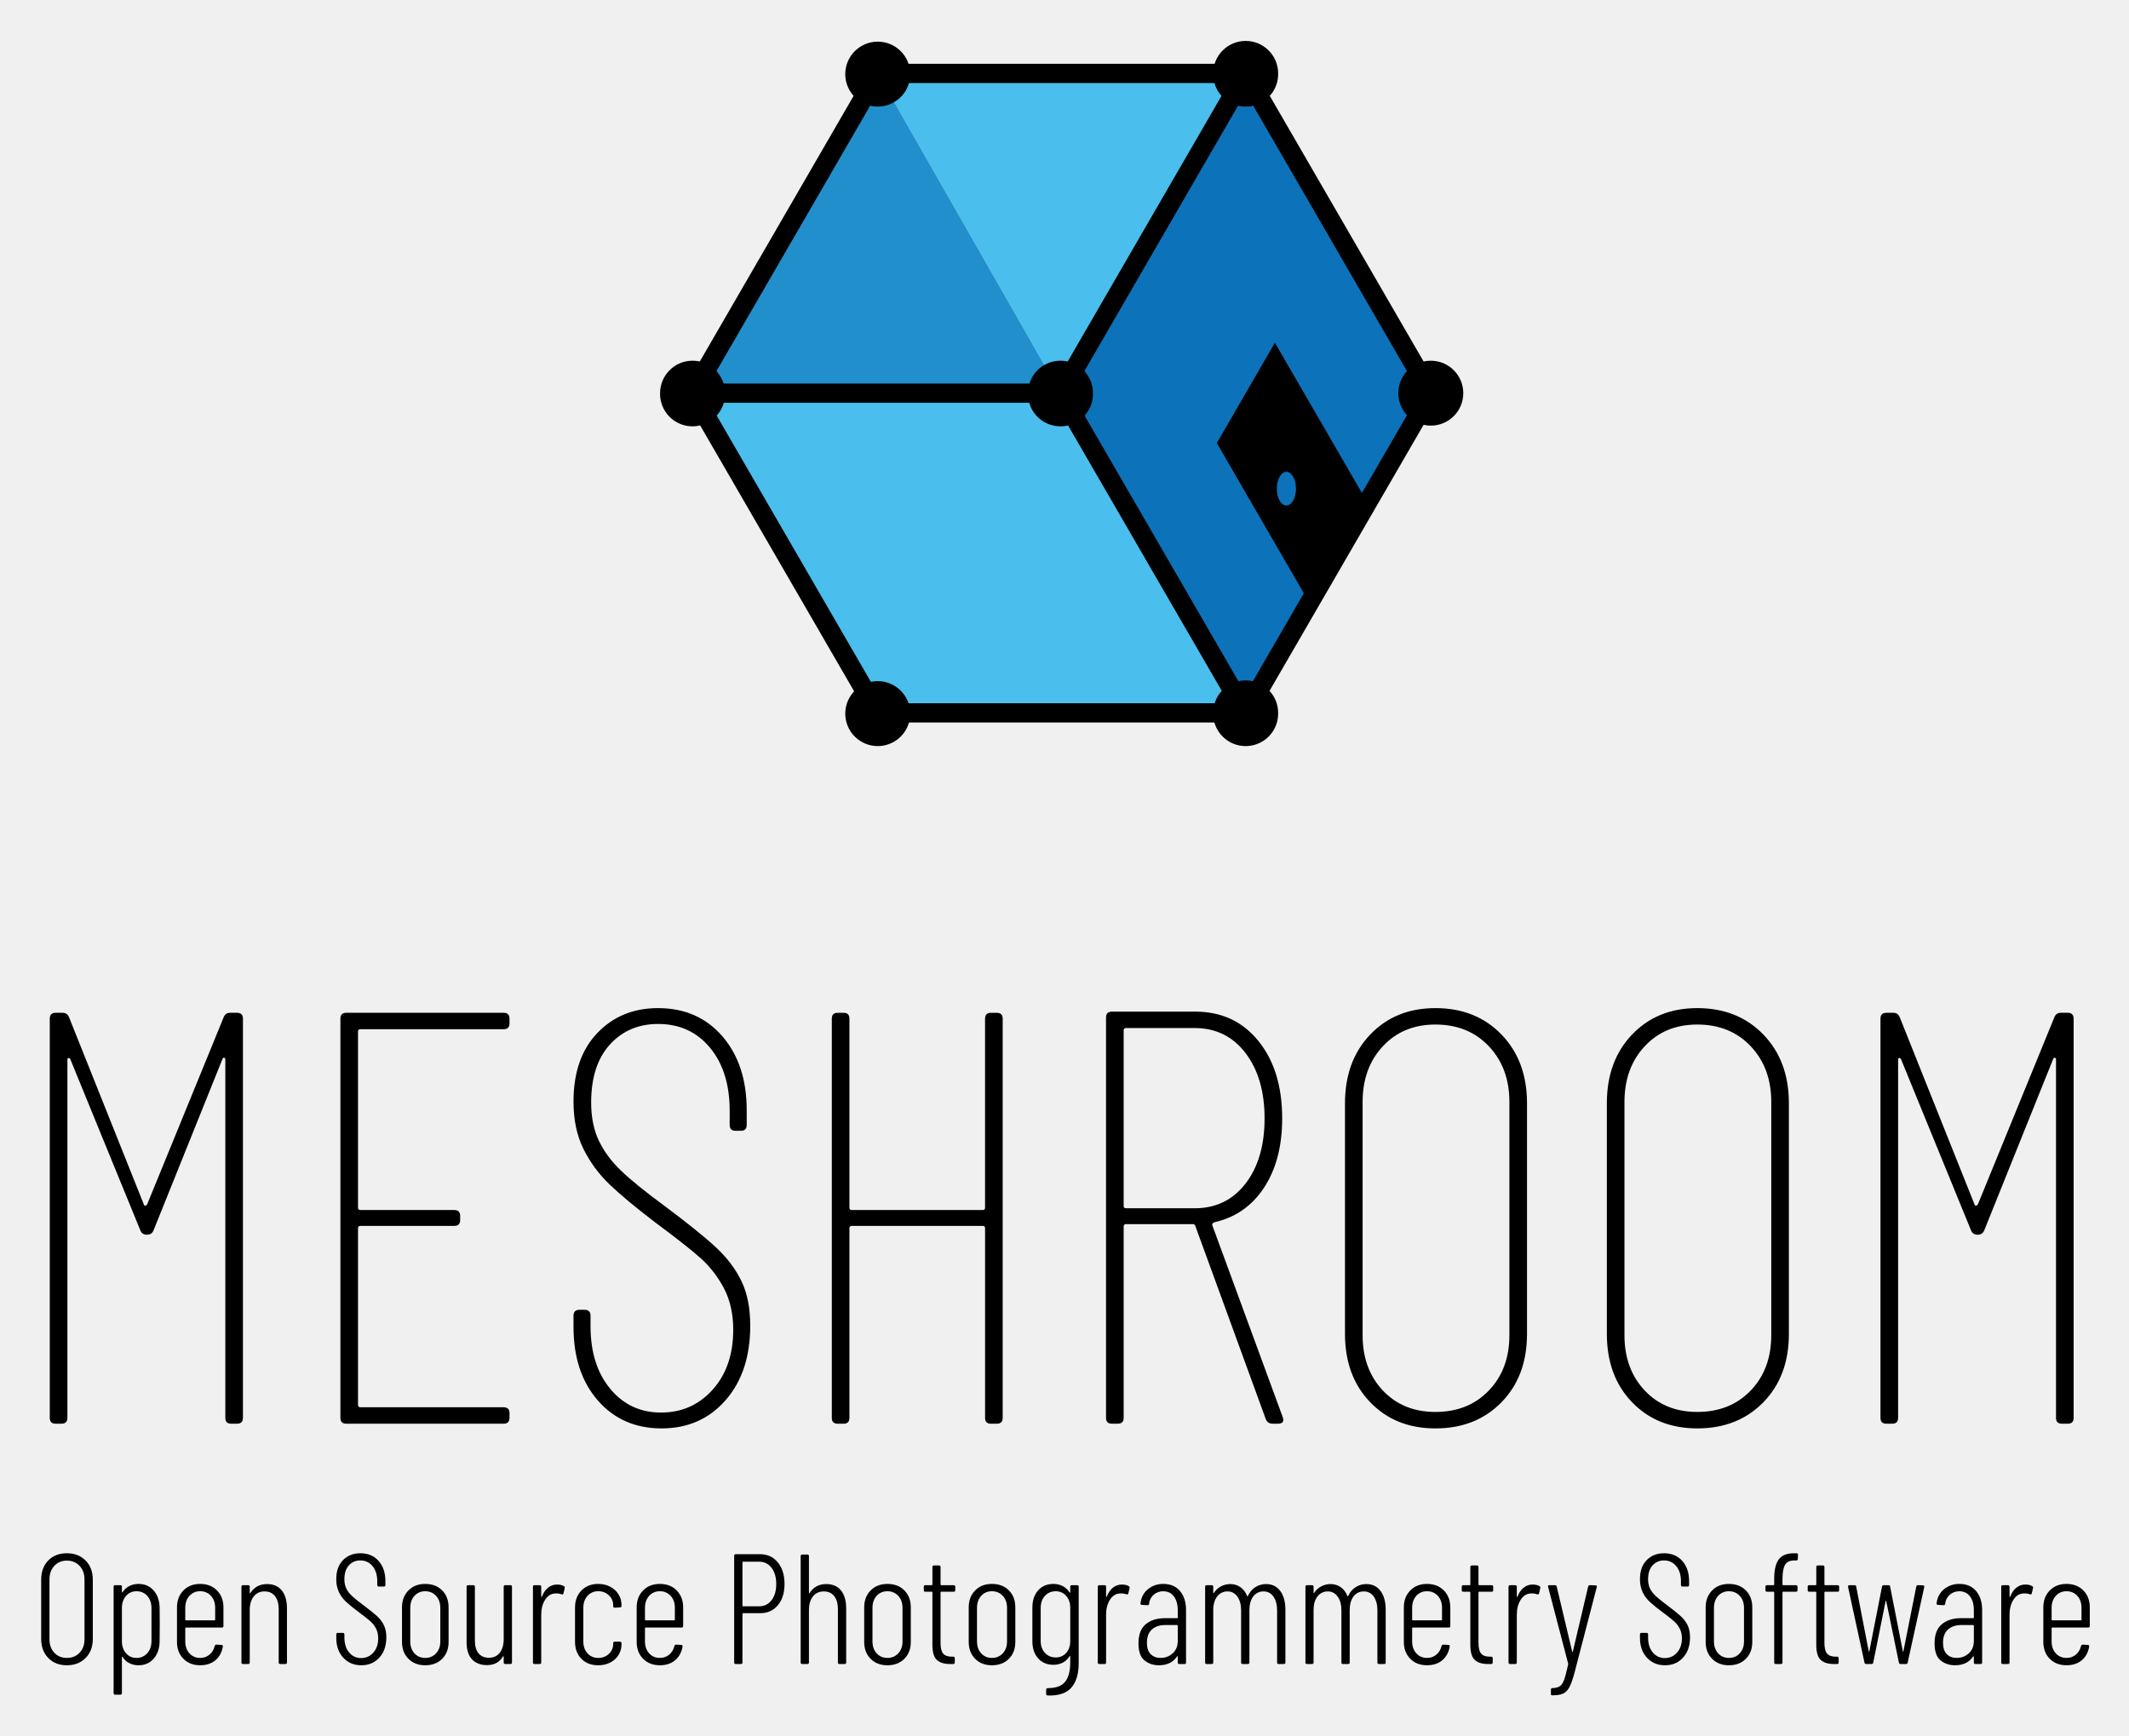
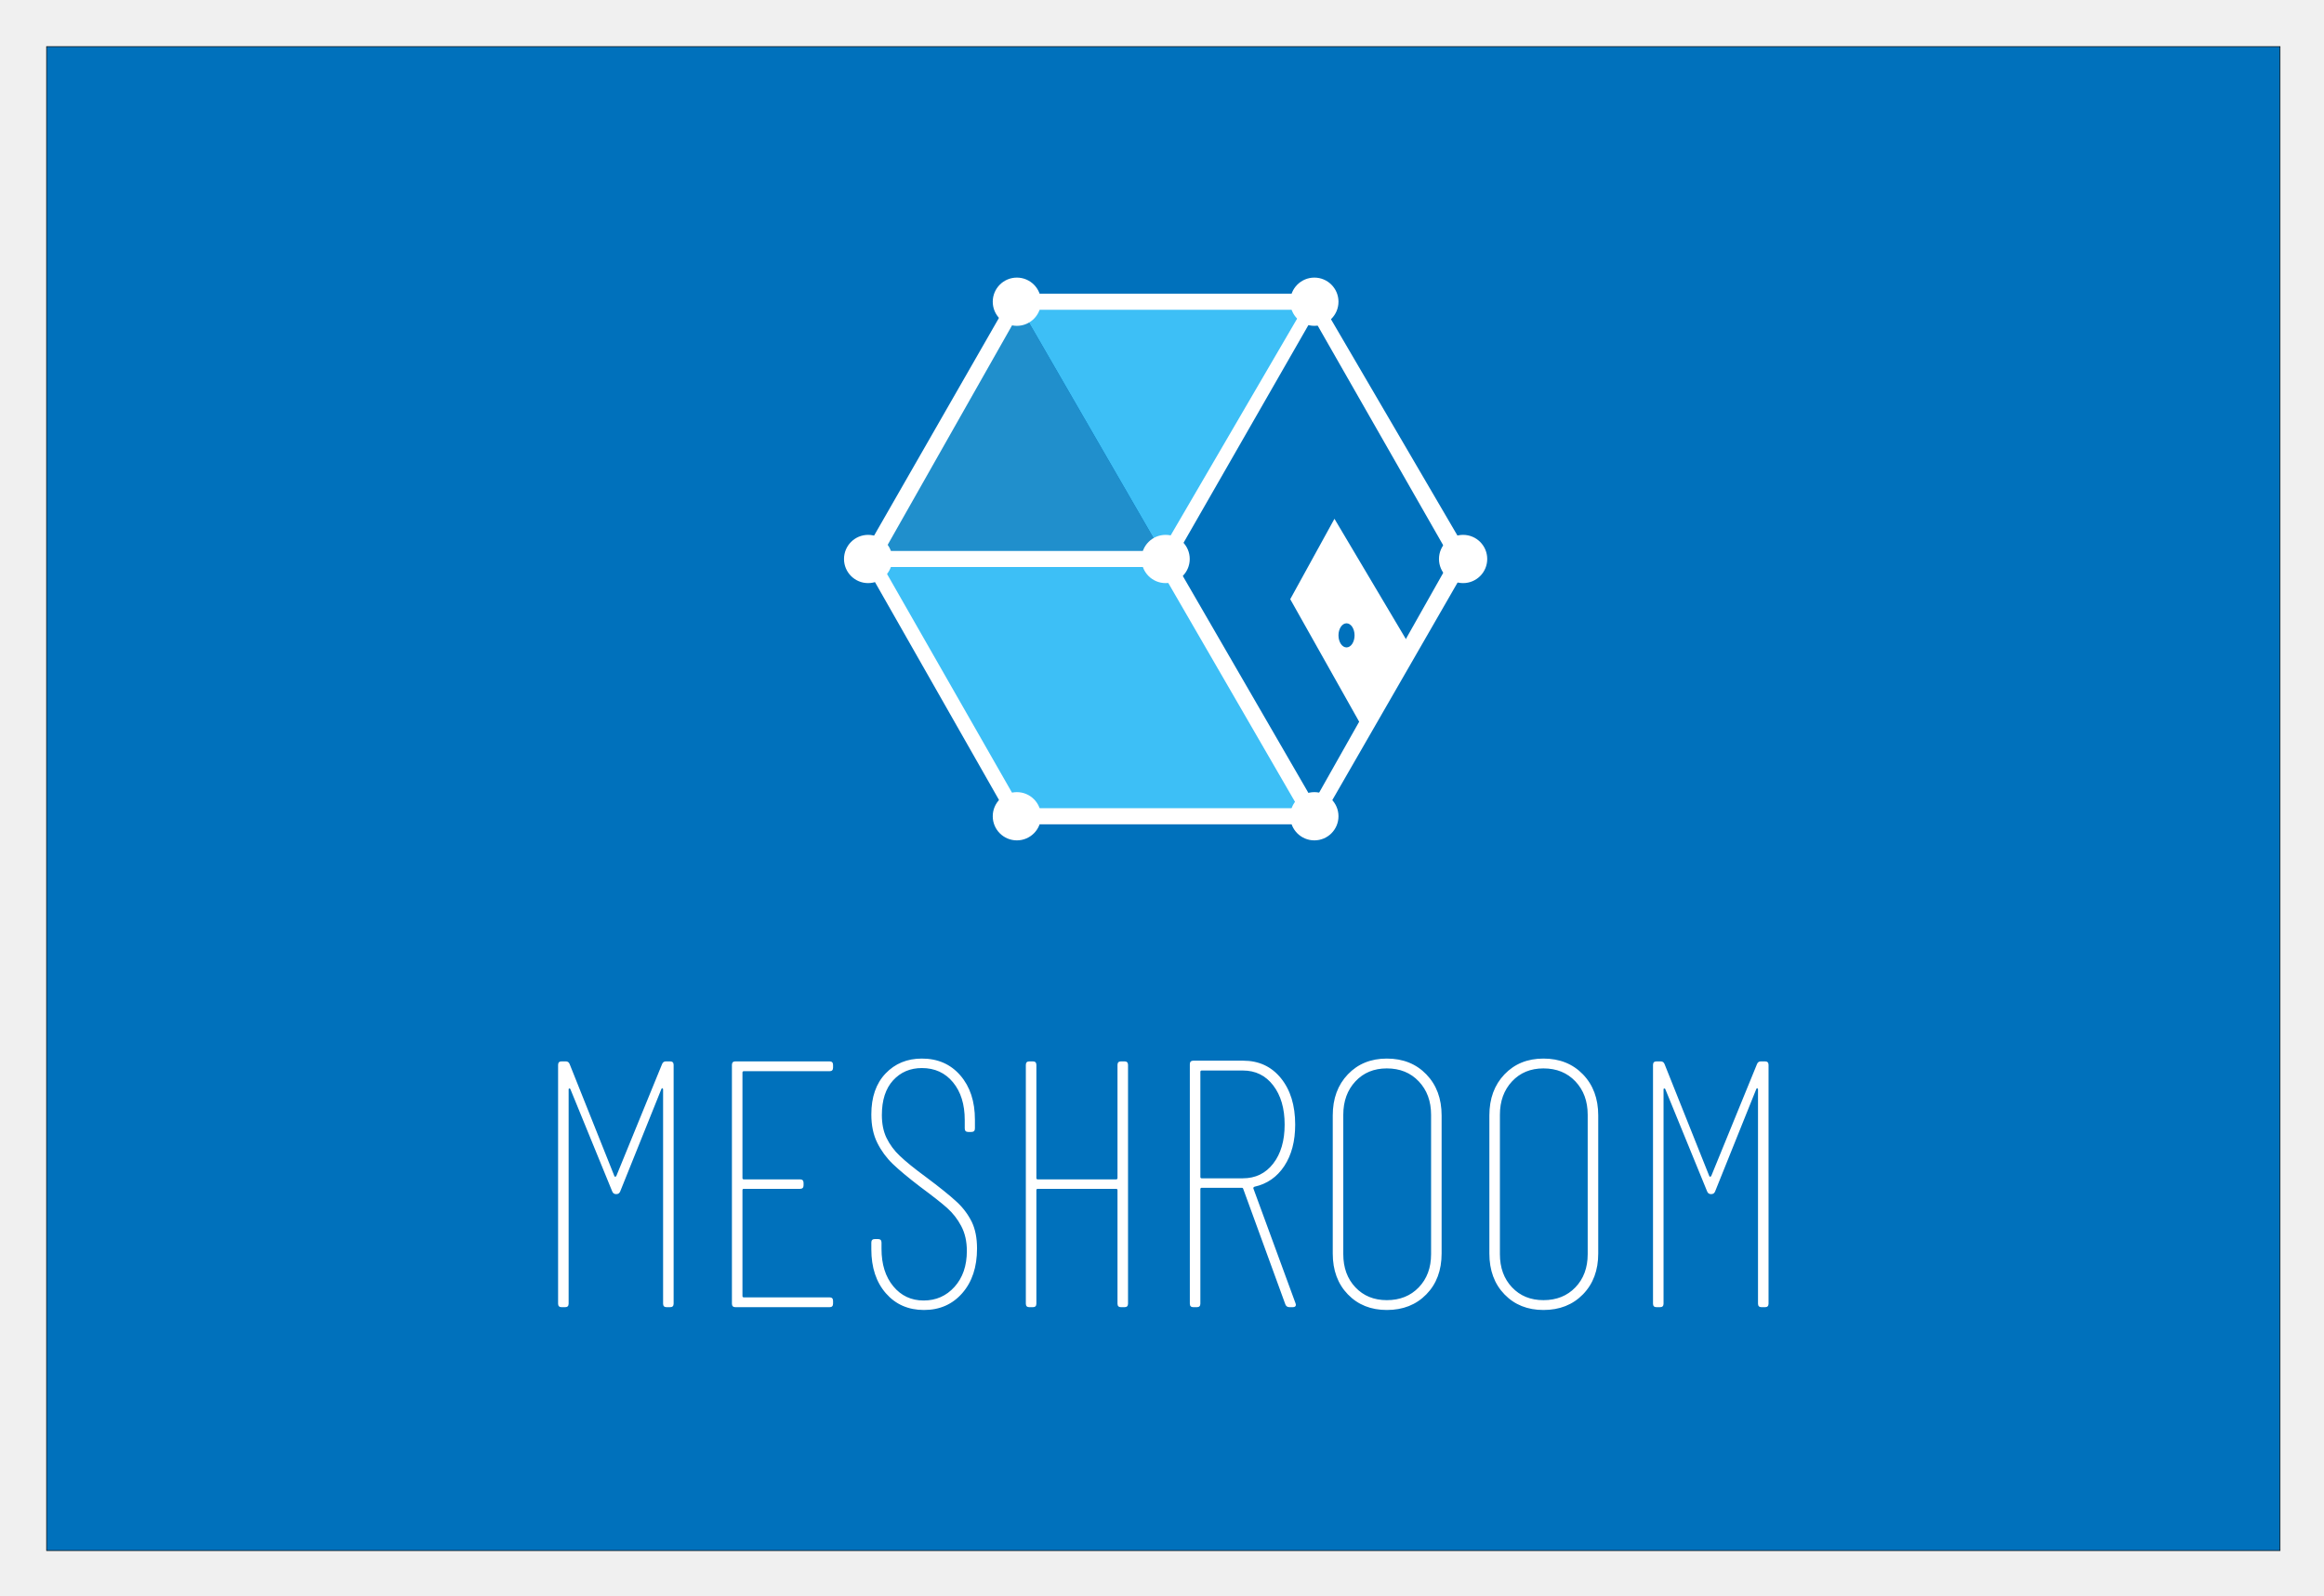
- <svg xmlns="http://www.w3.org/2000/svg" role="img" viewBox="-2.50 -2.75 142.87 116.50">
-   <style>svg {fill-rule:evenodd;clip-rule:evenodd;stroke-linejoin:round;stroke-miterlimit:1.414}</style>
-   <path fill-rule="nonzero" d="M1.985 109.027c-.511 0-.926-.163-1.245-.488-.318-.326-.477-.751-.477-1.276v-3.98c0-.532.157-.96.472-1.286.315-.325.732-.488 1.25-.488s.938.163 1.259.488c.323.326.484.754.484 1.286v3.98c0 .525-.161.95-.484 1.276-.321.325-.741.488-1.26.488zm0-.493c.35 0 .635-.116.855-.347.22-.231.33-.532.33-.903v-4.022c0-.371-.11-.673-.33-.908-.22-.234-.505-.352-.855-.352-.343 0-.623.118-.84.352-.217.235-.326.537-.326.908v4.022c0 .37.109.672.326.903.217.23.497.347.84.347zm6.235-2.216l-.01 1.155c-.013.455-.148.828-.403 1.118-.256.29-.593.436-1.013.436-.224 0-.43-.047-.615-.142a1.127 1.127 0 0 1-.446-.404c-.007-.021-.017-.03-.031-.026-.014.003-.021.016-.021.037v2.404c0 .07-.035.105-.105.105h-.347c-.07 0-.105-.035-.105-.105v-7.14c0-.07.035-.105.105-.105h.347c.07 0 .105.035.105.105v.346c0 .02.007.034.02.037.015.004.025-.005.032-.026.112-.175.26-.31.446-.404.186-.095.39-.142.615-.142.42 0 .757.145 1.013.436.255.29.39.667.404 1.129l.01 1.186zm-.555-1.124c0-.336-.093-.61-.278-.82a.928.928 0 0 0-.73-.314.887.887 0 0 0-.703.315c-.182.21-.273.483-.273.819v2.206c0 .335.09.608.273.818.182.21.416.316.703.316a.93.93 0 0 0 .724-.316c.19-.21.284-.483.284-.818v-2.206zm4.83 1.196c0 .07-.035.106-.105.106H9.975c-.028 0-.042.014-.042.042v.893c0 .322.093.586.278.793.186.206.426.31.719.31a.949.949 0 0 0 .63-.221c.176-.147.29-.34.347-.578.02-.063.06-.094.115-.094l.337.02c.028 0 .052.008.073.022.02.014.028.035.02.063v.042c-.07.385-.237.688-.503.908-.266.22-.605.33-1.02.33-.461 0-.835-.144-1.122-.435-.287-.29-.43-.666-.43-1.13v-2.32c0-.461.143-.84.43-1.133.287-.294.66-.441 1.123-.441.47 0 .848.147 1.134.44.288.295.43.673.43 1.135v1.249zm-1.565-2.33a.926.926 0 0 0-.72.31c-.184.207-.277.474-.277.804v.798c0 .027.014.04.042.04h1.922c.028 0 .042-.013.042-.04v-.798c0-.33-.093-.597-.28-.804a.934.934 0 0 0-.73-.31zm4.494-.483c.428 0 .757.144.988.43.23.288.346.69.346 1.208v3.623c0 .07-.035.105-.105.105h-.346c-.07 0-.105-.035-.105-.105v-3.57c0-.378-.083-.672-.247-.882-.165-.21-.397-.315-.7-.315a.882.882 0 0 0-.728.336c-.18.224-.268.532-.268.924v3.507c0 .07-.035.105-.105.105h-.347c-.07 0-.105-.035-.105-.105v-5.082c0-.07.036-.105.105-.105h.347c.07 0 .105.035.105.105v.409c0 .02.007.032.02.032.015 0 .026-.011.032-.032.253-.392.624-.588 1.113-.588zm6.322 5.45c-.497 0-.902-.17-1.213-.51-.312-.34-.467-.782-.467-1.328v-.231c0-.07.035-.105.105-.105h.336c.07 0 .105.035.105.105v.21c0 .413.105.746.315.998.209.252.479.378.808.378.329 0 .602-.123.819-.368.217-.245.326-.563.326-.955 0-.26-.051-.483-.153-.672a1.73 1.73 0 0 0-.393-.494c-.161-.14-.42-.343-.777-.61a10.42 10.42 0 0 1-.83-.671 2.212 2.212 0 0 1-.478-.645 1.999 1.999 0 0 1-.183-.888c0-.54.15-.962.45-1.27.302-.308.69-.462 1.167-.462.51 0 .918.17 1.223.514.304.343.457.795.457 1.355v.262c0 .07-.035.105-.105.105h-.337c-.07 0-.105-.035-.105-.105v-.262c0-.413-.104-.747-.314-1.003a1.012 1.012 0 0 0-.82-.383.992.992 0 0 0-.771.33c-.2.22-.3.53-.3.93 0 .238.043.444.127.62.084.174.209.34.378.498.168.158.416.359.745.604.413.308.723.556.929.745.207.189.364.396.473.62.108.224.163.493.163.808 0 .567-.156 1.022-.468 1.365-.311.343-.715.515-1.212.515zm4.284 0c-.462 0-.837-.145-1.124-.436-.287-.29-.43-.666-.43-1.13v-2.32c0-.461.143-.84.43-1.133.287-.294.662-.441 1.124-.441.476 0 .857.145 1.144.436.287.29.43.67.43 1.139v2.32c0 .463-.143.839-.43 1.129-.287.29-.668.436-1.144.436zm0-.493a.95.95 0 0 0 .734-.31c.189-.207.284-.471.284-.793v-2.257c0-.33-.095-.597-.284-.804a.95.95 0 0 0-.734-.31.925.925 0 0 0-.72.31c-.185.207-.278.474-.278.804v2.257c0 .322.093.586.278.793.186.206.425.31.72.31zm5.27-4.778c0-.07.036-.105.105-.105h.347c.07 0 .105.035.105.105v5.082c0 .07-.035.105-.105.105h-.347c-.07 0-.104-.035-.104-.105v-.378c0-.021-.006-.033-.016-.037-.011-.003-.023.002-.037.016-.224.385-.581.577-1.071.578-.42-.001-.752-.128-.998-.384-.244-.255-.367-.64-.367-1.15v-3.727c0-.07.035-.105.105-.105h.346c.07 0 .105.035.105.105v3.602c0 .384.083.675.247.87.165.197.398.295.698.295.309 0 .55-.112.725-.336.175-.224.263-.532.263-.924v-3.507zm3.592-.147c.175 0 .325.035.45.105.05.028.068.073.054.136l-.085.357c-.021.063-.066.08-.136.053a1.04 1.04 0 0 0-.41-.053c-.28.007-.507.147-.682.42-.175.273-.263.61-.263 1.008v3.203c0 .07-.034.105-.104.105h-.347c-.07 0-.105-.035-.105-.105v-5.082c0-.07.035-.105.105-.105h.347c.07 0 .104.035.104.105v.65c0 .022.008.032.02.032.016 0 .026-.01.033-.031.098-.252.233-.448.404-.588a.944.944 0 0 1 .615-.21zm2.751 5.418c-.47 0-.846-.145-1.13-.436-.283-.29-.425-.67-.425-1.14v-2.31c0-.461.144-.84.43-1.133.288-.294.662-.441 1.125-.441.308 0 .58.065.818.194.239.13.422.3.552.515.129.213.194.446.194.698v.063c0 .07-.035.105-.105.105l-.346.02c-.07 0-.106-.027-.106-.083v-.084a.888.888 0 0 0-.283-.656.99.99 0 0 0-.724-.28.925.925 0 0 0-.72.31c-.185.208-.278.475-.278.805v2.257c0 .322.093.586.278.793.186.206.425.31.72.31a.99.99 0 0 0 .724-.28.888.888 0 0 0 .283-.655v-.053c0-.07.036-.104.106-.104h.346c.028 0 .053.008.073.026.02.017.032.04.032.068v.094c0 .252-.065.485-.194.699-.13.213-.313.383-.552.509-.237.126-.51.189-.818.189zm5.701-2.637c0 .07-.035.106-.105.106h-2.415c-.028 0-.042.014-.042.042v.893c0 .322.093.586.278.793.186.206.425.31.72.31a.943.943 0 0 0 .629-.221 1.04 1.04 0 0 0 .347-.578c.02-.063.06-.094.116-.094l.335.02a.13.13 0 0 1 .074.022c.02.014.028.035.02.063v.042c-.07.385-.237.688-.503.908-.266.22-.605.33-1.018.33-.463 0-.837-.144-1.124-.435-.287-.29-.431-.666-.431-1.13v-2.32c0-.461.144-.84.43-1.133.288-.294.662-.441 1.125-.441.469 0 .847.147 1.134.44.287.295.43.673.43 1.135v1.249zm-1.564-2.33a.925.925 0 0 0-.72.31c-.185.207-.278.474-.278.804v.798c0 .027.014.04.042.04h1.92c.03 0 .043-.013.043-.04v-.798c0-.33-.092-.597-.278-.804a.934.934 0 0 0-.73-.31zm6.73-2.488c.49 0 .886.184 1.187.55.3.369.45.85.45 1.445 0 .595-.148 1.07-.445 1.428-.298.357-.688.535-1.171.535h-1.165c-.028 0-.042.014-.042.042v3.266c0 .07-.035.105-.105.105h-.347c-.07 0-.105-.035-.105-.105v-7.161c0-.07.035-.105.105-.105h1.638zm-.063 3.497c.343 0 .62-.137.83-.41.21-.273.314-.634.314-1.082 0-.455-.104-.82-.314-1.091a.995.995 0 0 0-.83-.41h-1.081c-.028 0-.042.014-.042.042v2.908c0 .028.014.043.042.043h1.08zm4.505-1.492c.427 0 .756.144.987.43.23.288.346.69.346 1.208v3.623c0 .07-.035.105-.105.105h-.346c-.07 0-.105-.035-.105-.105v-3.57c0-.378-.083-.672-.247-.882-.165-.21-.397-.315-.698-.315-.308 0-.552.112-.73.336-.18.224-.268.532-.268.924v3.507c0 .07-.035.105-.105.105h-.346c-.07 0-.105-.035-.105-.105v-7.14c0-.07.035-.105.105-.105h.346c.07 0 .105.035.105.105v2.467c0 .02.007.032.02.032.015 0 .026-.011.033-.032.252-.392.623-.588 1.113-.588zm4.095 5.45c-.462 0-.837-.145-1.124-.436-.287-.29-.43-.666-.43-1.13v-2.32c0-.461.143-.84.43-1.133.287-.294.662-.441 1.124-.441.476 0 .857.145 1.144.436.287.29.43.67.43 1.139v2.32c0 .463-.143.839-.43 1.129-.287.29-.668.436-1.144.436zm0-.493a.952.952 0 0 0 .735-.31c.189-.207.283-.471.283-.793v-2.257c0-.33-.094-.597-.283-.804a.952.952 0 0 0-.735-.31.926.926 0 0 0-.72.31c-.185.207-.278.474-.278.804v2.257c0 .322.093.586.278.793.186.206.426.31.72.31zm4.557-4.547c0 .07-.035.105-.105.105h-.84c-.028 0-.042.014-.042.042v3.38c0 .35.059.594.178.73.119.137.308.205.567.205h.105c.07 0 .105.035.105.106v.283c0 .07-.035.105-.105.105h-.21c-.392 0-.688-.091-.887-.273-.2-.182-.3-.522-.3-1.02v-3.516c0-.028-.013-.042-.041-.042h-.431c-.07 0-.105-.035-.105-.105v-.231c0-.07.035-.105.105-.105h.43c.029 0 .043-.014.043-.042v-1.176c0-.07.035-.105.105-.105h.336c.07 0 .105.035.105.105v1.176c0 .028.014.042.042.042h.84c.07 0 .105.035.105.105v.23zm2.456 5.04c-.461 0-.836-.145-1.123-.436-.287-.29-.43-.666-.43-1.13v-2.32c0-.461.143-.84.43-1.133.287-.294.662-.441 1.124-.441.476 0 .857.145 1.144.436.287.29.43.67.43 1.139v2.32c0 .463-.143.839-.43 1.129-.287.29-.668.436-1.144.436zm0-.493a.954.954 0 0 0 .736-.31c.188-.207.283-.471.283-.793v-2.257c0-.33-.095-.597-.283-.804a.954.954 0 0 0-.735-.31.926.926 0 0 0-.72.31c-.185.207-.278.474-.278.804v2.257c0 .322.093.586.278.793.186.206.426.31.72.31zm5.26-4.778c0-.07.036-.105.106-.105h.357c.07 0 .105.035.105.105v5.124c0 .72-.164 1.27-.494 1.648-.328.378-.857.553-1.585.526-.07-.001-.105-.036-.105-.105v-.284c0-.07.046-.105.137-.105.532 0 .91-.144 1.139-.431.227-.287.34-.717.34-1.291v-.4c0-.02-.006-.032-.02-.036-.014-.003-.024.005-.031.026a1.165 1.165 0 0 1-.457.426c-.186.094-.39.14-.614.142-.434-.001-.78-.146-1.035-.436-.255-.291-.383-.671-.383-1.14v-2.278c0-.47.128-.85.383-1.14.256-.29.6-.435 1.035-.435.224 0 .43.049.619.147.189.098.34.238.452.42.014.014.026.02.036.02.01 0 .016-.01.016-.031v-.367zm-.975 4.746a.903.903 0 0 0 .703-.304c.182-.204.273-.47.273-.798v-2.226c0-.33-.091-.597-.273-.804a.896.896 0 0 0-.703-.31.941.941 0 0 0-.725.31c-.19.207-.283.474-.283.804v2.226c0 .32.094.586.283.792.189.207.43.31.725.31zm4.452-4.893c.175 0 .325.035.45.105.05.028.068.073.054.136l-.084.357c-.021.063-.067.08-.137.053a1.037 1.037 0 0 0-.41-.053c-.28.007-.507.147-.682.42-.175.273-.262.61-.262 1.008v3.203c0 .07-.035.105-.105.105h-.347c-.07 0-.105-.035-.105-.105v-5.082c0-.07.035-.105.105-.105h.347c.07 0 .105.035.105.105v.65c0 .022.007.032.02.032.015 0 .025-.01.032-.031.098-.252.233-.448.404-.588a.944.944 0 0 1 .615-.21zm2.772-.042c.476 0 .848.159 1.118.478.269.318.404.743.404 1.276v3.517c0 .07-.035.105-.105.105h-.346c-.07 0-.105-.035-.105-.105v-.378c0-.021-.006-.033-.016-.037-.011-.003-.023.002-.037.016-.26.392-.665.588-1.218.588-.371 0-.691-.11-.961-.326-.27-.217-.404-.598-.404-1.144 0-.581.16-1.008.483-1.281.322-.273.753-.41 1.292-.41h.819c.028 0 .042-.014.042-.042v-.483c0-.392-.086-.703-.258-.934-.171-.231-.411-.347-.72-.347a.94.94 0 0 0-.634.23.895.895 0 0 0-.31.6c0 .07-.035.105-.105.105l-.378-.021c-.035 0-.061-.01-.08-.031a.08.08 0 0 1-.014-.074c.042-.392.206-.707.493-.945a1.577 1.577 0 0 1 1.04-.357zm-.19 4.967c.316 0 .587-.102.814-.305.228-.203.342-.49.342-.861v-.997c0-.03-.014-.043-.042-.043h-.82c-.363 0-.656.1-.876.3-.221.199-.331.495-.331.887 0 .343.084.598.252.766.168.168.389.253.662.253zm7.088-4.957c.399 0 .714.154.945.462.23.308.347.728.347 1.26v3.539c0 .07-.035.105-.105.105h-.347c-.07 0-.105-.035-.105-.105v-3.486c0-.392-.082-.703-.247-.935a.766.766 0 0 0-.656-.346.832.832 0 0 0-.698.336c-.172.224-.257.532-.257.924v3.507c0 .07-.035.105-.105.105h-.347c-.07 0-.105-.035-.105-.105v-3.486c0-.392-.084-.703-.252-.935-.168-.231-.385-.346-.651-.346a.846.846 0 0 0-.703.336c-.175.224-.263.532-.263.924v3.507c0 .07-.035.105-.105.105h-.336c-.07 0-.105-.035-.105-.105v-5.082c0-.07.035-.105.105-.105h.336c.07 0 .105.035.105.105v.388c0 .02.007.034.02.037.015.004.026-.005.033-.026.126-.19.285-.333.477-.431.193-.098.394-.147.604-.147.266 0 .497.07.693.21.196.14.347.34.452.599.014.035.03.028.052-.021a1.306 1.306 0 0 1 1.218-.788zm6.731 0c.399 0 .714.154.945.462.23.308.346.728.346 1.26v3.539c0 .07-.035.105-.105.105h-.346c-.07 0-.105-.035-.105-.105v-3.486c0-.392-.083-.703-.247-.935a.768.768 0 0 0-.656-.346.835.835 0 0 0-.7.336c-.17.224-.256.532-.256.924v3.507c0 .07-.035.105-.105.105h-.346c-.07 0-.105-.035-.105-.105v-3.486c0-.392-.084-.703-.252-.935-.168-.231-.385-.346-.651-.346a.848.848 0 0 0-.704.336c-.175.224-.262.532-.262.924v3.507c0 .07-.035.105-.105.105h-.336c-.07 0-.105-.035-.105-.105v-5.082c0-.07.035-.105.105-.105h.336c.07 0 .105.035.105.105v.388c0 .02.007.034.02.037.015.004.025-.005.032-.026a1.24 1.24 0 0 1 .478-.431c.192-.098.394-.147.604-.147.266 0 .497.07.693.21.196.14.346.34.45.599.015.035.033.028.054-.021a1.306 1.306 0 0 1 1.218-.788zm5.628 2.813c0 .07-.035.106-.105.106h-2.415c-.028 0-.042.014-.042.042v.893c0 .322.092.586.278.793.185.206.425.31.719.31a.948.948 0 0 0 .63-.221c.175-.147.29-.34.347-.578.02-.063.059-.094.115-.094l.336.02c.028 0 .053.008.074.022.02.014.028.035.02.063v.042c-.07.385-.237.688-.503.908-.266.22-.606.33-1.02.33-.461 0-.835-.144-1.122-.435-.287-.29-.431-.666-.431-1.13v-2.32c0-.461.144-.84.43-1.133.288-.294.662-.441 1.124-.441.469 0 .847.147 1.134.44.287.295.43.673.43 1.135v1.249zm-1.565-2.33a.923.923 0 0 0-.72.31c-.185.207-.277.474-.277.804v.798c0 .027.014.04.042.04h1.92c.029 0 .043-.013.043-.04v-.798c0-.33-.093-.597-.278-.804a.937.937 0 0 0-.73-.31zm4.442-.073c0 .07-.035.105-.105.105h-.84c-.028 0-.042.014-.042.042v3.38c0 .35.059.594.178.73.119.137.308.205.567.205h.105c.07 0 .105.035.105.106v.283c0 .07-.035.105-.105.105h-.21c-.392 0-.688-.091-.887-.273-.2-.182-.3-.522-.3-1.02v-3.516c0-.028-.013-.042-.041-.042h-.431c-.07 0-.105-.035-.105-.105v-.231c0-.07.035-.105.105-.105h.43c.029 0 .043-.014.043-.042v-1.176c0-.07.035-.105.105-.105h.336c.07 0 .105.035.105.105v1.176c0 .028.014.042.042.042h.84c.07 0 .105.035.105.105v.23zm2.656-.378c.175 0 .326.035.452.105.049.028.066.073.052.136l-.084.357c-.021.063-.066.08-.136.053a1.042 1.042 0 0 0-.41-.053c-.28.007-.507.147-.682.42-.175.273-.263.61-.263 1.008v3.203c0 .07-.035.105-.105.105h-.346c-.07 0-.105-.035-.105-.105v-5.082c0-.07.035-.105.105-.105h.346c.07 0 .105.035.105.105v.65c0 .022.007.032.02.032.015 0 .026-.01.033-.031.098-.252.232-.448.404-.588a.94.94 0 0 1 .614-.21zm1.281 7.434c-.042 0-.063-.035-.063-.105v-.273c0-.028.007-.053.02-.074.015-.021.029-.031.043-.031h.053c.21-.007.372-.051.488-.131.115-.081.212-.23.289-.447.077-.217.164-.553.262-1.007.007-.015.009-.027.005-.037a.112.112 0 0 1-.005-.027l-1.344-5.145-.01-.031c0-.056.035-.084.105-.084h.367c.063 0 .102.03.116.094l1.039 4.368c.007.02.014.032.02.032.008 0 .015-.011.022-.032l1.029-4.368c.014-.063.053-.094.116-.094l.378.01c.035 0 .06.01.078.032.018.02.02.049.006.084l-1.481 5.702c-.12.454-.236.79-.352 1.007-.115.217-.255.364-.42.44-.164.078-.397.117-.698.117h-.063zm7.592-2.016c-.497 0-.902-.17-1.213-.51-.312-.34-.467-.782-.467-1.328v-.231c0-.07.035-.105.105-.105h.336c.07 0 .105.035.105.105v.21c0 .413.105.746.315.998.21.252.479.378.808.378.329 0 .602-.123.819-.368.217-.245.326-.563.326-.955 0-.26-.051-.483-.153-.672a1.73 1.73 0 0 0-.393-.494c-.161-.14-.42-.343-.777-.61a10.42 10.42 0 0 1-.83-.671 2.212 2.212 0 0 1-.478-.645 1.999 1.999 0 0 1-.183-.888c0-.54.15-.962.45-1.27.302-.308.69-.462 1.167-.462.51 0 .918.17 1.223.514.304.343.457.795.457 1.355v.262c0 .07-.035.105-.105.105h-.336c-.07 0-.105-.035-.105-.105v-.262c0-.413-.105-.747-.315-1.003a1.012 1.012 0 0 0-.82-.383.992.992 0 0 0-.771.33c-.2.22-.3.53-.3.93 0 .238.043.444.127.62a1.7 1.7 0 0 0 .378.498c.168.158.416.359.745.604.413.308.723.556.929.745.207.189.364.396.473.62.108.224.163.493.163.808 0 .567-.156 1.022-.468 1.365-.311.343-.715.515-1.212.515zm4.284 0c-.462 0-.837-.145-1.124-.436-.287-.29-.43-.666-.43-1.13v-2.32c0-.461.143-.84.43-1.133.287-.294.662-.441 1.124-.441.476 0 .857.145 1.144.436.287.29.43.67.43 1.139v2.32c0 .463-.143.839-.43 1.129-.287.29-.668.436-1.144.436zm0-.493a.952.952 0 0 0 .735-.31c.189-.207.283-.471.283-.793v-2.257c0-.33-.094-.597-.283-.804a.952.952 0 0 0-.735-.31.926.926 0 0 0-.72.31c-.185.207-.278.474-.278.804v2.257c0 .322.093.586.278.793.186.206.426.31.72.31zm4.389-6.542c-.301 0-.508.1-.62.299-.112.2-.168.513-.168.94v.378c0 .028.014.042.042.042h.86c.07 0 .106.035.106.105v.23c0 .07-.035.106-.105.106h-.861c-.028 0-.042.014-.042.042v4.704c0 .07-.035.105-.105.105h-.346c-.07 0-.105-.035-.105-.105v-4.704c0-.028-.014-.042-.042-.042h-.441c-.07 0-.105-.035-.105-.105v-.231c0-.07.035-.105.105-.105h.44c.029 0 .043-.014.043-.042v-.39c0-.586.1-1.02.304-1.295.203-.277.546-.415 1.029-.415h.158c.07 0 .105.035.105.105l-.011.273c0 .07-.035.105-.105.105h-.136zm3.013 1.995c0 .07-.035.105-.105.105h-.84c-.028 0-.042.014-.042.042v3.38c0 .35.06.594.179.73.119.137.308.205.567.205h.105c.07 0 .105.035.105.106v.283c0 .07-.035.105-.105.105h-.21c-.392 0-.688-.091-.888-.273-.2-.182-.3-.522-.3-1.02v-3.516c0-.028-.013-.042-.041-.042h-.43c-.07 0-.105-.035-.105-.105v-.231c0-.07.035-.105.105-.105h.43c.028 0 .042-.014.042-.042v-1.176c0-.07.035-.105.105-.105h.336c.07 0 .105.035.105.105v1.176c0 .028.014.042.042.042h.84c.07 0 .105.035.105.105v.23zm1.817 4.956c-.063 0-.102-.032-.116-.094l-1.102-5.083v-.021c0-.063.03-.094.094-.094h.336c.07 0 .109.03.116.094l.84 4.337c.007.02.014.03.02.03.008 0 .015-.01.022-.03l.85-4.337c.014-.063.053-.094.116-.094h.315c.07 0 .108.03.115.094l.85 4.337c.008.02.015.03.022.03.007 0 .014-.01.02-.03l.862-4.337c.014-.063.052-.094.115-.094l.326.01c.077 0 .108.039.094.116l-1.113 5.072c-.007.062-.045.094-.115.094h-.357c-.063 0-.102-.032-.116-.094l-.85-4.127c-.007-.021-.014-.032-.021-.032-.007 0-.014.01-.021.032l-.83 4.127c-.007.062-.045.094-.115.094h-.357zm6.258-5.376c.476 0 .848.159 1.118.478.269.318.404.743.404 1.276v3.517c0 .07-.035.105-.105.105h-.346c-.07 0-.105-.035-.105-.105v-.378c0-.021-.006-.033-.016-.037-.011-.003-.023.002-.037.016-.26.392-.665.588-1.218.588-.371 0-.691-.11-.961-.326-.27-.217-.404-.598-.404-1.144 0-.581.16-1.008.483-1.281.322-.273.753-.41 1.292-.41h.819c.028 0 .042-.014.042-.042v-.483c0-.392-.086-.703-.258-.934-.171-.231-.411-.347-.72-.347a.94.94 0 0 0-.634.23.895.895 0 0 0-.31.6c0 .07-.035.105-.105.105l-.378-.021c-.035 0-.061-.01-.08-.031a.08.08 0 0 1-.014-.074c.042-.392.206-.707.493-.945a1.577 1.577 0 0 1 1.04-.357zm-.19 4.967c.316 0 .587-.102.814-.305.228-.203.342-.49.342-.861v-.997c0-.03-.014-.043-.042-.043h-.82c-.363 0-.656.1-.876.3-.221.199-.331.495-.331.887 0 .343.084.598.252.766.168.168.389.253.662.253zm4.621-4.925c.175 0 .325.035.45.105.05.028.068.073.054.136l-.084.357c-.021.063-.067.08-.137.053a1.037 1.037 0 0 0-.41-.053c-.28.007-.507.147-.682.42-.175.273-.262.61-.262 1.008v3.203c0 .07-.035.105-.105.105h-.347c-.07 0-.105-.035-.105-.105v-5.082c0-.07.035-.105.105-.105h.347c.07 0 .105.035.105.105v.65c0 .022.007.032.02.032.015 0 .025-.01.032-.031.098-.252.233-.448.404-.588a.944.944 0 0 1 .615-.21zm4.315 2.781c0 .07-.035.106-.105.106h-2.415c-.028 0-.042.014-.042.042v.893c0 .322.093.586.278.793.186.206.426.31.72.31a.948.948 0 0 0 .63-.221c.175-.147.29-.34.346-.578.02-.063.06-.094.116-.094l.336.02c.028 0 .052.008.073.022.02.014.028.035.02.063v.042c-.07.385-.237.688-.503.908-.266.22-.605.33-1.018.33-.462 0-.837-.144-1.124-.435-.287-.29-.43-.666-.43-1.13v-2.32c0-.461.143-.84.43-1.133.287-.294.662-.441 1.124-.441.469 0 .847.147 1.134.44.287.295.43.673.43 1.135v1.249zm-1.564-2.33a.926.926 0 0 0-.72.31c-.185.207-.278.474-.278.804v.798c0 .027.014.04.042.04h1.922c.028 0 .042-.013.042-.04v-.798c0-.33-.093-.597-.28-.804a.934.934 0 0 0-.728-.31zM.84 92.418V65.625c0-.262.13-.394.395-.394h.47c.212 0 .357.106.435.316l5.005 12.53c.025.078.065.112.117.098a.175.175 0 0 0 .119-.099l5.122-12.529c.078-.21.223-.316.433-.316h.473c.262 0 .394.132.394.394v26.793c0 .264-.132.395-.394.395h-.394c-.263 0-.394-.13-.394-.395V68.384c0-.079-.027-.124-.08-.138-.053-.014-.092.02-.117.1L7.814 79.81c-.078.211-.223.315-.433.315h-.04c-.211 0-.355-.104-.433-.315l-4.69-11.465c-.025-.053-.066-.079-.117-.079-.053 0-.078.04-.078.118v24.034c0 .264-.132.395-.395.395h-.393c-.264 0-.395-.13-.395-.395m30.457-26.083h-9.614c-.106 0-.158.053-.158.158v11.821c0 .104.052.156.158.156h6.303c.263 0 .395.133.395.394v.277c0 .261-.132.393-.395.393h-6.303c-.106 0-.158.054-.158.158v11.86c0 .105.052.157.158.157h9.614c.262 0 .394.132.394.395v.314c0 .264-.132.395-.394.395H20.736c-.261 0-.393-.13-.393-.395V65.625c0-.262.132-.394.393-.394h10.561c.262 0 .394.132.394.394v.316c0 .262-.132.394-.394.394m6.325 24.921c-1.09-1.247-1.636-2.896-1.636-4.945v-.748c0-.262.131-.395.395-.395h.354c.263 0 .394.133.394.395v.709c0 1.734.44 3.132 1.32 4.196.88 1.063 2.016 1.596 3.408 1.596 1.393 0 2.547-.512 3.467-1.537.92-1.025 1.38-2.364 1.38-4.019 0-1.076-.21-2.009-.63-2.797a7.227 7.227 0 0 0-1.557-2.01c-.618-.551-1.635-1.352-3.053-2.403-1.34-1.024-2.364-1.878-3.074-2.561a8.583 8.583 0 0 1-1.734-2.364c-.446-.892-.67-1.957-.67-3.192 0-1.944.532-3.473 1.597-4.59 1.063-1.116 2.422-1.674 4.077-1.674 1.786 0 3.224.63 4.315 1.891 1.09 1.261 1.634 2.916 1.634 4.964v.985c0 .264-.13.395-.393.395h-.355c-.262 0-.394-.131-.394-.395v-.945c0-1.76-.44-3.172-1.32-4.236-.88-1.064-2.043-1.595-3.487-1.595-1.313 0-2.39.46-3.23 1.379-.84.919-1.26 2.219-1.26 3.9 0 .973.17 1.819.511 2.541.34.723.84 1.399 1.497 2.029.656.631 1.63 1.419 2.916 2.364 1.55 1.157 2.7 2.083 3.447 2.779.75.695 1.32 1.451 1.714 2.265.394.815.591 1.813.591 2.995 0 2.075-.552 3.743-1.655 5.003-1.103 1.261-2.535 1.892-4.295 1.892-1.759 0-3.184-.624-4.274-1.872M64 65.232h.393c.261 0 .394.132.394.394V92.42c0 .263-.133.394-.394.394H64c-.264 0-.395-.13-.395-.394V79.693c0-.105-.052-.158-.157-.158H54.66c-.105 0-.158.053-.158.158V92.42c0 .263-.13.394-.394.394h-.394c-.262 0-.394-.13-.394-.394V65.626c0-.262.132-.394.394-.394h.394c.263 0 .394.132.394.394v12.688c0 .105.053.156.158.156h8.787c.105 0 .157-.05.157-.156V65.626c0-.262.131-.394.395-.394m8.906 1.181v11.781c0 .106.052.158.157.158h4.61c1.419 0 2.554-.55 3.409-1.655.853-1.103 1.28-2.56 1.28-4.374 0-1.81-.427-3.275-1.28-4.392-.855-1.117-1.99-1.675-3.408-1.675h-4.611c-.105 0-.157.053-.157.157m9.534 26.084l-4.727-12.963c-.027-.079-.08-.118-.16-.118h-4.49c-.105 0-.157.053-.157.157v12.845c0 .264-.132.394-.395.394h-.393c-.264 0-.395-.13-.395-.394v-26.87c0-.264.13-.395.395-.395h5.595c1.759 0 3.172.656 4.235 1.97 1.064 1.313 1.596 3.047 1.596 5.2 0 1.866-.408 3.416-1.221 4.651-.815 1.234-1.931 2.008-3.35 2.324-.105.053-.144.118-.118.197l4.729 12.884.039.158c0 .184-.118.275-.355.275h-.354c-.237 0-.394-.104-.474-.315m14.972-1.911c.92-.958 1.38-2.2 1.38-3.723V71.22c0-1.524-.46-2.772-1.38-3.743-.919-.972-2.114-1.458-3.585-1.458-1.444 0-2.62.486-3.526 1.458-.907.97-1.36 2.219-1.36 3.743v15.642c0 1.524.453 2.765 1.36 3.723.906.96 2.082 1.438 3.526 1.438 1.471 0 2.666-.478 3.585-1.438m-7.958.788c-1.13-1.168-1.695-2.7-1.695-4.59V71.3c0-1.892.565-3.428 1.695-4.61 1.129-1.182 2.587-1.773 4.373-1.773 1.813 0 3.29.59 4.433 1.773 1.142 1.182 1.714 2.718 1.714 4.61v15.484c0 1.89-.572 3.422-1.714 4.59-1.143 1.17-2.62 1.754-4.433 1.754-1.786 0-3.244-.584-4.373-1.754m25.532-.788c.919-.958 1.379-2.2 1.379-3.723V71.22c0-1.524-.46-2.772-1.379-3.743-.921-.972-2.116-1.458-3.586-1.458-1.445 0-2.621.486-3.526 1.458-.907.97-1.361 2.219-1.361 3.743v15.642c0 1.524.454 2.765 1.361 3.723.905.96 2.081 1.438 3.526 1.438 1.47 0 2.665-.478 3.586-1.438m-7.96.788c-1.13-1.168-1.694-2.7-1.694-4.59V71.3c0-1.892.564-3.428 1.694-4.61 1.129-1.182 2.588-1.773 4.374-1.773 1.812 0 3.29.59 4.433 1.773 1.142 1.182 1.714 2.718 1.714 4.61v15.484c0 1.89-.572 3.422-1.714 4.59-1.143 1.17-2.621 1.754-4.433 1.754-1.786 0-3.245-.584-4.374-1.754m16.667 1.044V65.625c0-.262.131-.394.395-.394h.472c.21 0 .355.106.433.316l5.005 12.53c.025.078.064.112.117.098a.177.177 0 0 0 .12-.099l5.121-12.529c.078-.21.222-.316.433-.316h.472c.263 0 .395.132.395.394v26.793c0 .264-.132.395-.395.395h-.393c-.263 0-.395-.13-.395-.395V68.384c0-.079-.026-.124-.078-.138-.053-.014-.093.02-.118.1l-4.61 11.464c-.078.211-.223.315-.433.315h-.04c-.21 0-.355-.104-.434-.315l-4.688-11.465c-.026-.053-.066-.079-.118-.079-.053 0-.078.04-.078.118v24.034c0 .264-.133.395-.395.395h-.393c-.264 0-.395-.13-.395-.395" />
-   <path fill="#4abeed" fill-rule="nonzero" d="M81.092 2.178H56.403L68.666 23.64h24.851L81.092 2.178z" />
-   <path fill="#218fcc" fill-rule="nonzero" d="M43.978 23.641L56.404 2.178l12.262 21.463-12.263 21.463L43.978 23.64z" />
-   <path fill="#4abeed" fill-rule="nonzero" d="M43.977 23.64h24.69l12.425 21.463H56.403L43.977 23.64z" />
-   <path fill="#0c72ba" fill-rule="nonzero" d="M81.092 2.177L68.666 23.641 81.092 45.1l12.425-21.46L81.092 2.176z" />
-   <path fill-rule="nonzero" d="M89.267 30.983l-6.213-10.73-3.897 6.733 6.213 10.73 3.897-6.733z" />
-   <path fill="#0c72ba" fill-rule="nonzero" d="M84.471 30.051c0 .624-.289 1.13-.646 1.13-.356 0-.645-.506-.645-1.13 0-.624.29-1.13.645-1.13.357 0 .646.506.646 1.13" />
-   <path fill-rule="nonzero" d="M46.155 23.64a2.18 2.18 0 1 1-4.359 0 2.18 2.18 0 0 1 4.36 0m24.689 0a2.18 2.18 0 1 1-4.359 0 2.18 2.18 0 0 1 4.36 0M58.581 45.103a2.179 2.179 0 1 1-4.357 0 2.179 2.179 0 0 1 4.357 0m24.69 0a2.18 2.18 0 1 1-4.359-.001 2.18 2.18 0 0 1 4.36 0M58.581 2.178a2.179 2.179 0 1 1-4.357 0 2.179 2.179 0 0 1 4.357 0m24.69 0a2.18 2.18 0 1 1-4.359-.001 2.18 2.18 0 0 1 4.36 0M95.696 23.64a2.179 2.179 0 1 1-4.358 0 2.179 2.179 0 0 1 4.358 0" />
-   <path fill-rule="nonzero" d="M45.096 22.995h23.198L79.972 2.823H56.775l-11.68 20.172zm23.942 1.291H42.857L56.03 1.532h26.18L69.038 24.286z" />
-   <path fill-rule="nonzero" d="M81.464 45.747H56.03L43.418 23.963l1.117-.647 12.24 21.14H80.72L92.772 23.64 80.533 2.501l1.118-.648L94.263 23.64 81.464 45.747z" />
-   <path d="M81.65 44.78L69.224 23.318l-1.116.646 12.426 21.462z" />
+ <svg xmlns="http://www.w3.org/2000/svg" role="img" viewBox="-73.65 -73.65 3699.80 2539.80">
+   <defs>
+     <style>.cls-6{fill:#0071bc}.cls-2{isolation:isolate}.cls-3{fill:#fff}.cls-4{fill:#3dbff6}</style>
+   </defs>
+   <path fill="#0071bc" stroke="#000" stroke-miterlimit="10" d="M.5.5h3555.698v2394.519H.5z" />
+   <g class="cls-2">
+     <g class="cls-2">
+       <path d="M814.838 2001.94v-380.154c0-3.721 1.861-5.591 5.591-5.591h6.708q4.468 0 6.149 4.473l71 177.778c.367 1.118.926 1.59 1.677 1.397a2.493 2.493 0 0 0 1.677-1.397l72.676-177.778c1.118-2.979 3.162-4.473 6.15-4.473h6.708c3.721 0 5.59 1.87 5.59 5.591v380.154q0 5.596-5.59 5.591H987.585q-5.595 0-5.591-5.591v-341.021c0-1.118-.375-1.765-1.118-1.957-.751-.184-1.31.279-1.677 1.397L913.79 1823.044c-1.118 2.987-3.171 4.472-6.149 4.472h-.559c-2.987 0-5.032-1.484-6.15-4.472l-66.527-162.685a1.801 1.801 0 0 0-1.677-1.118c-.751 0-1.118.56-1.118 1.678v341.021q0 5.596-5.59 5.591h-5.59q-5.595 0-5.591-5.591z" class="cls-3" />
+     </g>
+     <g class="cls-2">
+       <path d="M1246.982 1631.849h-136.409a1.977 1.977 0 0 0-2.236 2.235v167.716a1.975 1.975 0 0 0 2.236 2.236h89.448q5.582 0 5.59 5.59v3.914q0 5.594-5.59 5.59h-89.448a1.978 1.978 0 0 0-2.236 2.236V1989.641a1.974 1.974 0 0 0 2.236 2.236h136.409q5.582 0 5.59 5.591v4.472q0 5.596-5.59 5.591h-149.826q-5.595 0-5.591-5.591v-380.154c0-3.721 1.861-5.591 5.591-5.591h149.826c3.721 0 5.59 1.87 5.59 5.591v4.473q0 5.594-5.59 5.591zm89.725 353.6q-23.205-26.547-23.201-70.161v-10.622q0-5.583 5.59-5.591h5.032q5.582 0 5.59 5.591v10.063q0 36.898 18.729 59.539 18.724 22.642 48.358 22.642 29.625 0 49.196-21.803 19.562-21.803 19.567-57.023 0-22.916-8.945-39.692a102.615 102.615 0 0 0-22.083-28.512q-13.143-11.741-43.327-34.103-28.512-21.803-43.606-36.338a121.689 121.689 0 0 1-24.598-33.543q-9.513-18.999-9.504-45.283 0-41.366 22.642-65.129 22.641-23.755 57.862-23.76 38.011 0 61.216 26.834 23.192 26.834 23.201 70.44v13.976q0 5.594-5.59 5.59h-5.032q-5.594 0-5.59-5.59v-13.417q0-37.449-18.728-60.099-18.737-22.641-49.476-22.642-27.962 0-45.842 19.567-17.898 19.575-17.89 55.346 0 20.689 7.268 36.059a98.06 98.06 0 0 0 21.244 28.791q13.967 13.418 41.37 33.543 32.979 24.608 48.917 39.413a108.746 108.746 0 0 1 24.319 32.146q8.385 17.335 8.386 42.488 0 44.169-23.48 70.999-23.481 26.834-60.937 26.835-37.46 0-60.657-26.555zm374.282-369.254h5.591c3.721 0 5.59 1.87 5.59 5.591v380.154q0 5.596-5.59 5.591h-5.591q-5.594 0-5.591-5.591v-180.573a1.981 1.981 0 0 0-2.236-2.236h-124.668a1.978 1.978 0 0 0-2.236 2.236v180.573q0 5.596-5.591 5.591h-5.59q-5.596 0-5.591-5.591v-380.154c0-3.721 1.86-5.591 5.591-5.591h5.59c3.722 0 5.591 1.87 5.591 5.591v180.015a1.974 1.974 0 0 0 2.236 2.236h124.668a1.978 1.978 0 0 0 2.236-2.236v-180.015c0-3.721 1.861-5.591 5.591-5.591zm261.633 386.863l-67.086-183.928a2.194 2.194 0 0 0-2.236-1.677h-63.731a1.978 1.978 0 0 0-2.236 2.236v182.25q0 5.596-5.59 5.591h-5.591q-5.596 0-5.591-5.591V1620.667q0-5.581 5.591-5.59h79.385q37.449 0 60.099 27.952 22.641 27.961 22.642 73.795 0 39.7-17.331 65.968-17.335 26.284-47.52 32.983c-1.493.752-2.053 1.678-1.677 2.796l67.086 182.81.559 2.236q0 3.917-5.031 3.913h-5.031q-5.032 0-6.709-4.473zm-135.29-370.092v167.156a1.974 1.974 0 0 0 2.236 2.236h65.409q30.189 0 48.357-23.479 18.161-23.48 18.17-62.055 0-38.575-18.17-62.335-18.173-23.754-48.357-23.759h-65.409a1.978 1.978 0 0 0-2.236 2.235zm234.794 354.159q-24.044-24.869-24.039-65.13v-219.707q0-40.251 24.039-65.408 24.031-25.157 62.055-25.157 38.574 0 62.894 25.157 24.318 25.157 24.318 65.408v219.707q0 40.252-24.318 65.13-24.319 24.882-62.894 24.878-38.024 0-62.055-24.878zm112.928-11.181q19.563-20.402 19.567-52.831v-221.942q0-32.417-19.567-53.11-19.575-20.676-50.873-20.685-30.753 0-50.035 20.685-19.288 20.689-19.287 53.11v221.942q0 32.43 19.287 52.831 19.288 20.414 50.035 20.405 31.302-0 50.873-20.405zm136.408 11.181q-24.044-24.869-24.039-65.13v-219.707q0-40.251 24.039-65.408 24.031-25.157 62.055-25.157 38.574 0 62.894 25.157 24.318 25.157 24.318 65.408v219.707q0 40.252-24.318 65.13-24.319 24.882-62.894 24.878-38.024 0-62.055-24.878zm112.928-11.181q19.563-20.402 19.567-52.831v-221.942q0-32.417-19.567-53.11-19.575-20.676-50.873-20.685-30.753 0-50.035 20.685-19.288 20.689-19.287 53.11v221.942q0 32.43 19.287 52.831 19.288 20.414 50.035 20.405 31.302-0 50.873-20.405zm123.55 25.995v-380.154c0-3.721 1.86-5.591 5.591-5.591h6.708q4.469 0 6.15 4.473l70.999 177.778c.367 1.118.926 1.59 1.677 1.397a2.493 2.493 0 0 0 1.678-1.397l72.677-177.778q1.677-4.468 6.149-4.473h6.708c3.722 0 5.591 1.87 5.591 5.591v380.154q0 5.596-5.591 5.591h-5.59q-5.596 0-5.591-5.591v-341.021c0-1.118-.376-1.765-1.118-1.957-.751-.184-1.311.279-1.677 1.397l-65.409 162.685c-1.118 2.987-3.171 4.472-6.149 4.472h-.56c-2.987 0-5.031-1.484-6.149-4.472l-66.526-162.685a1.803 1.803 0 0 0-1.678-1.118c-.751 0-1.118.56-1.118 1.678v341.021q0 5.596-5.59 5.591h-5.591q-5.596-0-5.591-5.591z" class="cls-3" />
+     </g>
+   </g>
+   <path d="M2018.806 406.725H1545.207l236.8 409.6h473.599z" class="cls-4" />
+   <path fill="#208fcc" d="M1308.407 816.325L1545.207 406.725l236.8 409.6-236.8 409.599z" />
+   <path d="M1308.407 816.325h473.599l236.8 409.599H1545.207z" class="cls-4" />
+   <path d="M2018.806 406.725l-236.8 409.6 236.8 409.599 236.8-409.599z" class="cls-6" />
+   <path d="M2172.406 957.125l-121.6-204.8-70.4 128 115.2 204.8z" class="cls-3" />
+   <ellipse cx="2070.006" cy="937.924" class="cls-6" rx="12.8" ry="19.2" />
+   <circle cx="1308.407" cy="816.324" r="38.4" class="cls-3" />
+   <circle cx="1782.006" cy="816.324" r="38.4" class="cls-3" />
+   <circle cx="1545.207" cy="1225.924" r="38.4" class="cls-3" />
+   <circle cx="2018.806" cy="1225.924" r="38.4" class="cls-3" />
+   <circle cx="1545.207" cy="406.725" r="38.4" class="cls-3" />
+   <circle cx="2018.806" cy="406.725" r="38.4" class="cls-3" />
+   <circle cx="2255.606" cy="816.324" r="38.4" class="cls-3" />
+   <path d="M1788.407 829.125H1289.207l249.6-435.199h499.199zm-454.399-25.6h441.599l224-384H1551.607z" class="cls-3" />
+   <path d="M2025.206 1238.724H1538.807l-236.8-415.999 19.2-12.8 230.4 403.199h460.8l224-396.8-230.4-403.199 19.2-12.8 243.2 416z" class="cls-3" />
+   <path d="M1768.087 823.141l22.154-12.826 237.277 409.851-22.154 12.826z" class="cls-3" />
</svg>
